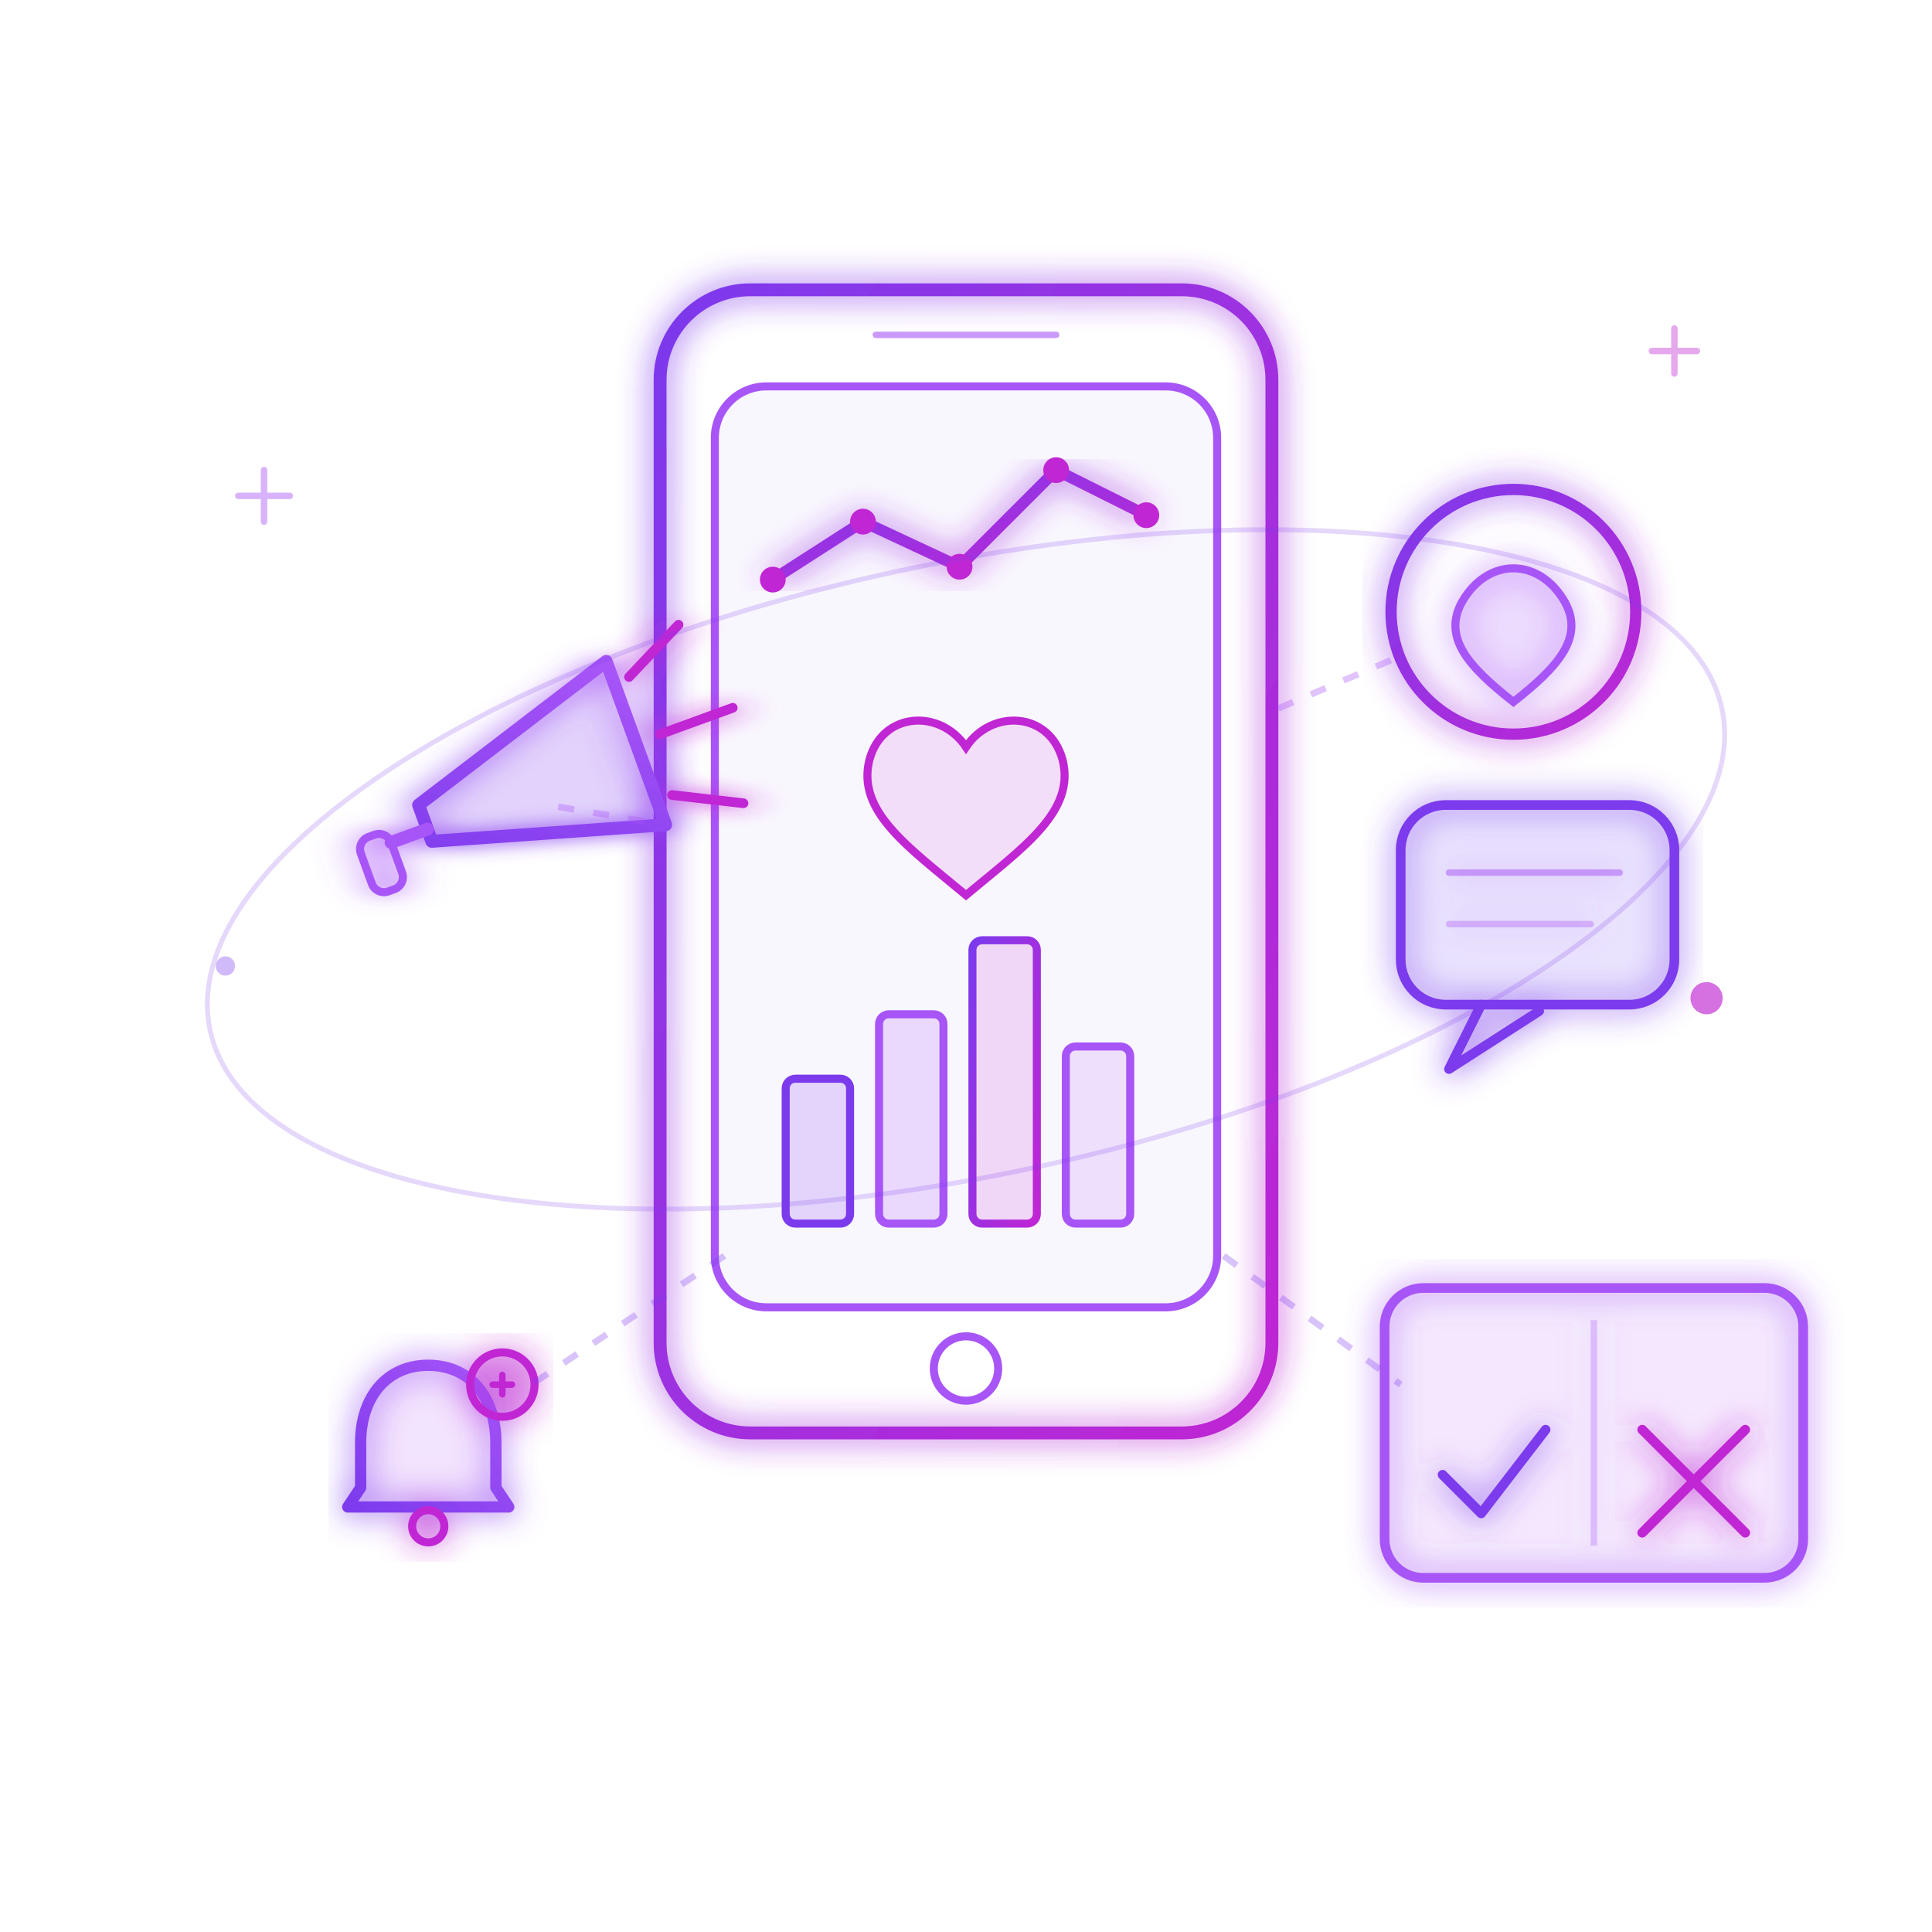
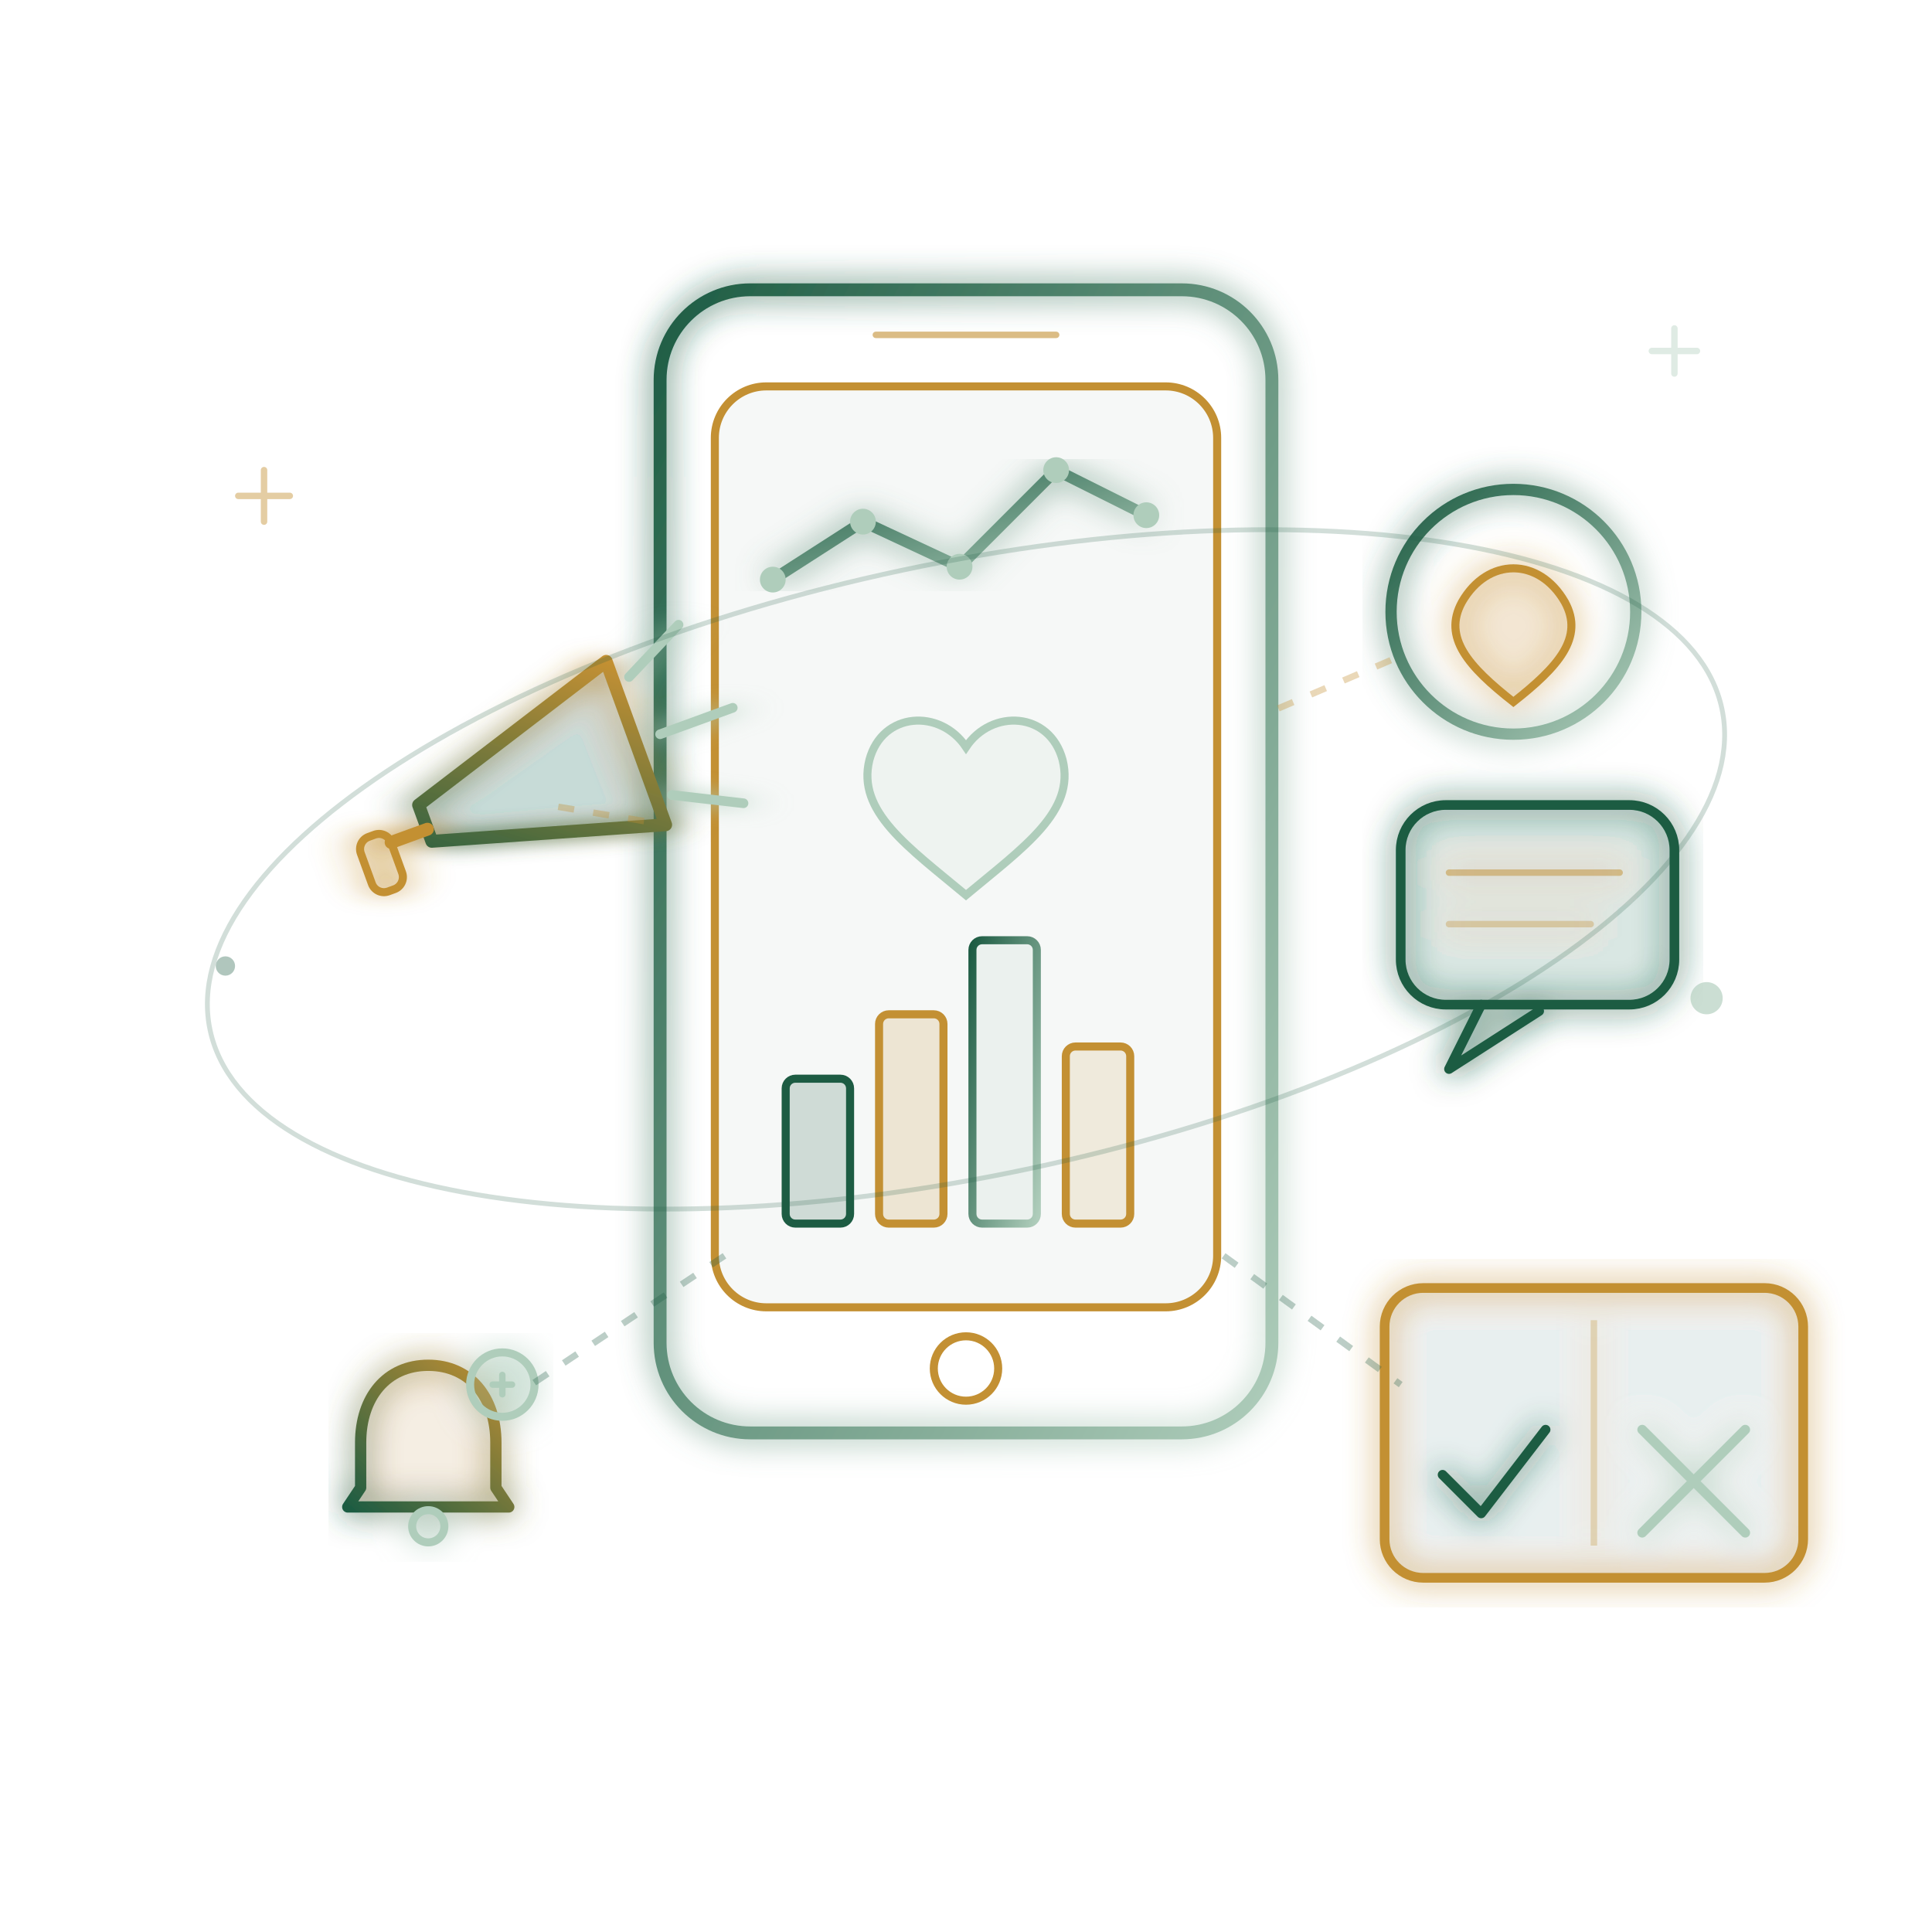
<svg xmlns="http://www.w3.org/2000/svg" width="600" height="600" viewBox="0 0 600 600" fill="none">
  <defs>
    <linearGradient id="g1" x1="0%" y1="0%" x2="100%" y2="100%">
-       <stop offset="0%" stop-color="#7C3AED" />
-       <stop offset="100%" stop-color="#C026D3" />
+       <stop offset="0%" stop-color="#1D5C43" />
+       <stop offset="100%" stop-color="#AFCDBB" />
    </linearGradient>
    <linearGradient id="g2" x1="100%" y1="0%" x2="0%" y2="100%">
-       <stop offset="0%" stop-color="#A855F7" />
-       <stop offset="100%" stop-color="#7C3AED" />
+       <stop offset="0%" stop-color="#C39033" />
+       <stop offset="100%" stop-color="#1D5C43" />
    </linearGradient>
    <linearGradient id="g3" x1="0%" y1="100%" x2="100%" y2="0%">
-       <stop offset="0%" stop-color="#7C3AED" />
-       <stop offset="100%" stop-color="#A855F7" />
+       <stop offset="0%" stop-color="#1D5C43" />
+       <stop offset="100%" stop-color="#C39033" />
    </linearGradient>
    <filter id="glow">
      <feGaussianBlur stdDeviation="5" result="blur" />
      <feMerge>
        <feMergeNode in="blur" />
        <feMergeNode in="SourceGraphic" />
      </feMerge>
    </filter>
  </defs>
  <rect x="205" y="90" width="190" height="355" rx="28" stroke="url(#g1)" stroke-width="4" fill="none" filter="url(#glow)" />
-   <rect x="222" y="120" width="156" height="286" rx="16" stroke="#A855F7" stroke-width="2.5" fill="#7C3AED" fill-opacity="0.04" />
-   <line x1="272" y1="104" x2="328" y2="104" stroke="#A855F7" stroke-width="2" stroke-linecap="round" opacity="0.6" />
-   <circle cx="300" cy="425" r="10" stroke="#A855F7" stroke-width="2.5" fill="none" />
+   <rect x="222" y="120" width="156" height="286" rx="16" stroke="#C39033" stroke-width="2.5" fill="#1D5C43" fill-opacity="0.04" />
+   <line x1="272" y1="104" x2="328" y2="104" stroke="#C39033" stroke-width="2" stroke-linecap="round" opacity="0.6" />
+   <circle cx="300" cy="425" r="10" stroke="#C39033" stroke-width="2.5" fill="none" />
  <path d="M240 180 L268 162 L298 176 L328 146 L356 160" stroke="url(#g1)" stroke-width="3.5" fill="none" stroke-linecap="round" stroke-linejoin="round" filter="url(#glow)" />
-   <circle cx="240" cy="180" r="4" fill="#C026D3" />
-   <circle cx="268" cy="162" r="4" fill="#C026D3" />
-   <circle cx="298" cy="176" r="4" fill="#C026D3" />
-   <circle cx="328" cy="146" r="4" fill="#C026D3" />
-   <circle cx="356" cy="160" r="4" fill="#C026D3" />
-   <rect x="244" y="335" width="20" height="45" rx="3" stroke="#7C3AED" stroke-width="2.5" fill="#7C3AED" fill-opacity="0.18" />
-   <rect x="273" y="315" width="20" height="65" rx="3" stroke="#A855F7" stroke-width="2.5" fill="#A855F7" fill-opacity="0.18" />
-   <rect x="302" y="292" width="20" height="88" rx="3" stroke="url(#g1)" stroke-width="2.5" fill="#C026D3" fill-opacity="0.16" />
-   <rect x="331" y="325" width="20" height="55" rx="3" stroke="#A855F7" stroke-width="2.5" fill="#A855F7" fill-opacity="0.14" />
-   <path d="M300 232 C292 220 274 221 270 236 C266 252 282 263 300 278 C318 263 334 252 330 236 C326 221 308 220 300 232Z" stroke="#C026D3" stroke-width="2.5" fill="#C026D3" fill-opacity="0.12" />
+   <circle cx="240" cy="180" r="4" fill="#AFCDBB" />
+   <circle cx="268" cy="162" r="4" fill="#AFCDBB" />
+   <circle cx="298" cy="176" r="4" fill="#AFCDBB" />
+   <circle cx="328" cy="146" r="4" fill="#AFCDBB" />
+   <circle cx="356" cy="160" r="4" fill="#AFCDBB" />
+   <rect x="244" y="335" width="20" height="45" rx="3" stroke="#1D5C43" stroke-width="2.5" fill="#1D5C43" fill-opacity="0.18" />
+   <rect x="273" y="315" width="20" height="65" rx="3" stroke="#C39033" stroke-width="2.5" fill="#C39033" fill-opacity="0.18" />
+   <rect x="302" y="292" width="20" height="88" rx="3" stroke="url(#g1)" stroke-width="2.5" fill="#AFCDBB" fill-opacity="0.16" />
+   <rect x="331" y="325" width="20" height="55" rx="3" stroke="#C39033" stroke-width="2.5" fill="#C39033" fill-opacity="0.14" />
+   <path d="M300 232 C292 220 274 221 270 236 C266 252 282 263 300 278 C318 263 334 252 330 236 C326 221 308 220 300 232Z" stroke="#AFCDBB" stroke-width="2.5" fill="#AFCDBB" fill-opacity="0.12" />
  <g transform="translate(130,250) rotate(-20)" filter="url(#glow)">
-     <path d="M0 0 L70 -22 L70 32 L0 12Z" stroke="url(#g2)" stroke-width="4" fill="#7C3AED" fill-opacity="0.12" stroke-linejoin="round" />
-     <path d="M-12 8 L0 8" stroke="#A855F7" stroke-width="4" stroke-linecap="round" />
-     <rect x="-22" y="4" width="10" height="18" rx="4" stroke="#A855F7" stroke-width="2.5" fill="#A855F7" fill-opacity="0.14" />
-     <line x1="75" y1="-15" x2="95" y2="-25" stroke="#C026D3" stroke-width="3" stroke-linecap="round" />
-     <line x1="78" y1="5" x2="102" y2="5" stroke="#C026D3" stroke-width="3" stroke-linecap="round" />
-     <line x1="75" y1="24" x2="95" y2="34" stroke="#C026D3" stroke-width="3" stroke-linecap="round" />
+     <path d="M0 0 L70 -22 L70 32 L0 12Z" stroke="url(#g2)" stroke-width="4" fill="#1D5C43" fill-opacity="0.12" stroke-linejoin="round" />
+     <path d="M-12 8 L0 8" stroke="#C39033" stroke-width="4" stroke-linecap="round" />
+     <rect x="-22" y="4" width="10" height="18" rx="4" stroke="#C39033" stroke-width="2.5" fill="#C39033" fill-opacity="0.14" />
+     <line x1="75" y1="-15" x2="95" y2="-25" stroke="#AFCDBB" stroke-width="3" stroke-linecap="round" />
+     <line x1="78" y1="5" x2="102" y2="5" stroke="#AFCDBB" stroke-width="3" stroke-linecap="round" />
+     <line x1="75" y1="24" x2="95" y2="34" stroke="#AFCDBB" stroke-width="3" stroke-linecap="round" />
  </g>
  <g filter="url(#glow)">
    <circle cx="470" cy="190" r="38" stroke="url(#g1)" stroke-width="3.5" fill="none" />
-     <path d="M454 187 C462 173 478 173 486 187 C492 198 484 207 470 218 C456 207 448 198 454 187Z" stroke="#A855F7" stroke-width="2.5" fill="#A855F7" fill-opacity="0.12" />
-     <rect x="435" y="250" width="85" height="62" rx="14" stroke="#7C3AED" stroke-width="3" fill="#7C3AED" fill-opacity="0.08" />
-     <path d="M460 312 L450 332 L478 314" stroke="#7C3AED" stroke-width="3" fill="none" stroke-linecap="round" stroke-linejoin="round" />
-     <line x1="450" y1="271" x2="503" y2="271" stroke="#A855F7" stroke-width="2" stroke-linecap="round" opacity="0.5" />
-     <line x1="450" y1="287" x2="494" y2="287" stroke="#A855F7" stroke-width="2" stroke-linecap="round" opacity="0.35" />
+     <path d="M454 187 C462 173 478 173 486 187 C492 198 484 207 470 218 C456 207 448 198 454 187Z" stroke="#C39033" stroke-width="2.5" fill="#C39033" fill-opacity="0.12" />
+     <rect x="435" y="250" width="85" height="62" rx="14" stroke="#1D5C43" stroke-width="3" fill="#1D5C43" fill-opacity="0.08" />
+     <path d="M460 312 L450 332 L478 314" stroke="#1D5C43" stroke-width="3" fill="none" stroke-linecap="round" stroke-linejoin="round" />
+     <line x1="450" y1="271" x2="503" y2="271" stroke="#C39033" stroke-width="2" stroke-linecap="round" opacity="0.5" />
+     <line x1="450" y1="287" x2="494" y2="287" stroke="#C39033" stroke-width="2" stroke-linecap="round" opacity="0.35" />
  </g>
  <g transform="translate(108,420)" filter="url(#glow)">
-     <path d="M25 4 C12 4 4 14 4 28 V42 L0 48 H50 L46 42 V28 C46 14 38 4 25 4Z" stroke="url(#g3)" stroke-width="3.5" fill="#A855F7" fill-opacity="0.08" stroke-linejoin="round" />
-     <circle cx="25" cy="54" r="5" stroke="#C026D3" stroke-width="2.5" fill="#C026D3" fill-opacity="0.16" />
-     <circle cx="48" cy="10" r="10" stroke="#C026D3" stroke-width="2.5" fill="#C026D3" fill-opacity="0.22" />
-     <line x1="45" y1="10" x2="51" y2="10" stroke="#C026D3" stroke-width="2" stroke-linecap="round" />
-     <line x1="48" y1="7" x2="48" y2="13" stroke="#C026D3" stroke-width="2" stroke-linecap="round" />
+     <path d="M25 4 C12 4 4 14 4 28 V42 L0 48 H50 L46 42 V28 C46 14 38 4 25 4Z" stroke="url(#g3)" stroke-width="3.5" fill="#C39033" fill-opacity="0.08" stroke-linejoin="round" />
+     <circle cx="25" cy="54" r="5" stroke="#AFCDBB" stroke-width="2.5" fill="#AFCDBB" fill-opacity="0.16" />
+     <circle cx="48" cy="10" r="10" stroke="#AFCDBB" stroke-width="2.5" fill="#AFCDBB" fill-opacity="0.22" />
+     <line x1="45" y1="10" x2="51" y2="10" stroke="#AFCDBB" stroke-width="2" stroke-linecap="round" />
+     <line x1="48" y1="7" x2="48" y2="13" stroke="#AFCDBB" stroke-width="2" stroke-linecap="round" />
  </g>
  <g transform="translate(430,400)" filter="url(#glow)">
-     <rect x="0" y="0" width="130" height="90" rx="12" stroke="#A855F7" stroke-width="3" fill="#7C3AED" fill-opacity="0.05" />
-     <line x1="65" y1="10" x2="65" y2="80" stroke="#A855F7" stroke-width="2" opacity="0.3" />
-     <path d="M18 58 L30 70 L50 44" stroke="#7C3AED" stroke-width="3" fill="none" stroke-linecap="round" stroke-linejoin="round" />
-     <path d="M80 44 L112 76" stroke="#C026D3" stroke-width="3" fill="none" stroke-linecap="round" />
-     <path d="M112 44 L80 76" stroke="#C026D3" stroke-width="3" fill="none" stroke-linecap="round" />
+     <rect x="0" y="0" width="130" height="90" rx="12" stroke="#C39033" stroke-width="3" fill="#1D5C43" fill-opacity="0.05" />
+     <line x1="65" y1="10" x2="65" y2="80" stroke="#C39033" stroke-width="2" opacity="0.3" />
+     <path d="M18 58 L30 70 L50 44" stroke="#1D5C43" stroke-width="3" fill="none" stroke-linecap="round" stroke-linejoin="round" />
+     <path d="M80 44 L112 76" stroke="#AFCDBB" stroke-width="3" fill="none" stroke-linecap="round" />
+     <path d="M112 44 L80 76" stroke="#AFCDBB" stroke-width="3" fill="none" stroke-linecap="round" />
  </g>
-   <line x1="200" y1="255" x2="170" y2="250" stroke="#A855F7" stroke-width="2" stroke-dasharray="5 6" opacity="0.35" />
-   <line x1="397" y1="220" x2="432" y2="205" stroke="#A855F7" stroke-width="2" stroke-dasharray="5 6" opacity="0.35" />
-   <line x1="225" y1="390" x2="165" y2="430" stroke="#7C3AED" stroke-width="2" stroke-dasharray="5 6" opacity="0.3" />
-   <line x1="380" y1="390" x2="435" y2="430" stroke="#7C3AED" stroke-width="2" stroke-dasharray="5 6" opacity="0.3" />
-   <ellipse cx="300" cy="270" rx="240" ry="95" stroke="#7C3AED" stroke-width="1.5" opacity="0.2" fill="none" transform="rotate(-12 300 270)" />
-   <circle cx="530" cy="310" r="5" fill="#C026D3" fill-opacity="0.65" />
-   <g stroke="#A855F7" stroke-width="2" opacity="0.45">
+   <line x1="200" y1="255" x2="170" y2="250" stroke="#C39033" stroke-width="2" stroke-dasharray="5 6" opacity="0.35" />
+   <line x1="397" y1="220" x2="432" y2="205" stroke="#C39033" stroke-width="2" stroke-dasharray="5 6" opacity="0.35" />
+   <line x1="225" y1="390" x2="165" y2="430" stroke="#1D5C43" stroke-width="2" stroke-dasharray="5 6" opacity="0.3" />
+   <line x1="380" y1="390" x2="435" y2="430" stroke="#1D5C43" stroke-width="2" stroke-dasharray="5 6" opacity="0.3" />
+   <ellipse cx="300" cy="270" rx="240" ry="95" stroke="#1D5C43" stroke-width="1.5" opacity="0.2" fill="none" transform="rotate(-12 300 270)" />
+   <circle cx="530" cy="310" r="5" fill="#AFCDBB" fill-opacity="0.65" />
+   <g stroke="#C39033" stroke-width="2" opacity="0.45">
    <line x1="82" y1="146" x2="82" y2="162" stroke-linecap="round" />
    <line x1="74" y1="154" x2="90" y2="154" stroke-linecap="round" />
  </g>
-   <g stroke="#C026D3" stroke-width="2" opacity="0.4">
+   <g stroke="#AFCDBB" stroke-width="2" opacity="0.4">
    <line x1="520" y1="102" x2="520" y2="116" stroke-linecap="round" />
    <line x1="513" y1="109" x2="527" y2="109" stroke-linecap="round" />
  </g>
-   <circle cx="70" cy="300" r="3" fill="#7C3AED" opacity="0.35" />
+   <circle cx="70" cy="300" r="3" fill="#1D5C43" opacity="0.35" />
</svg>
